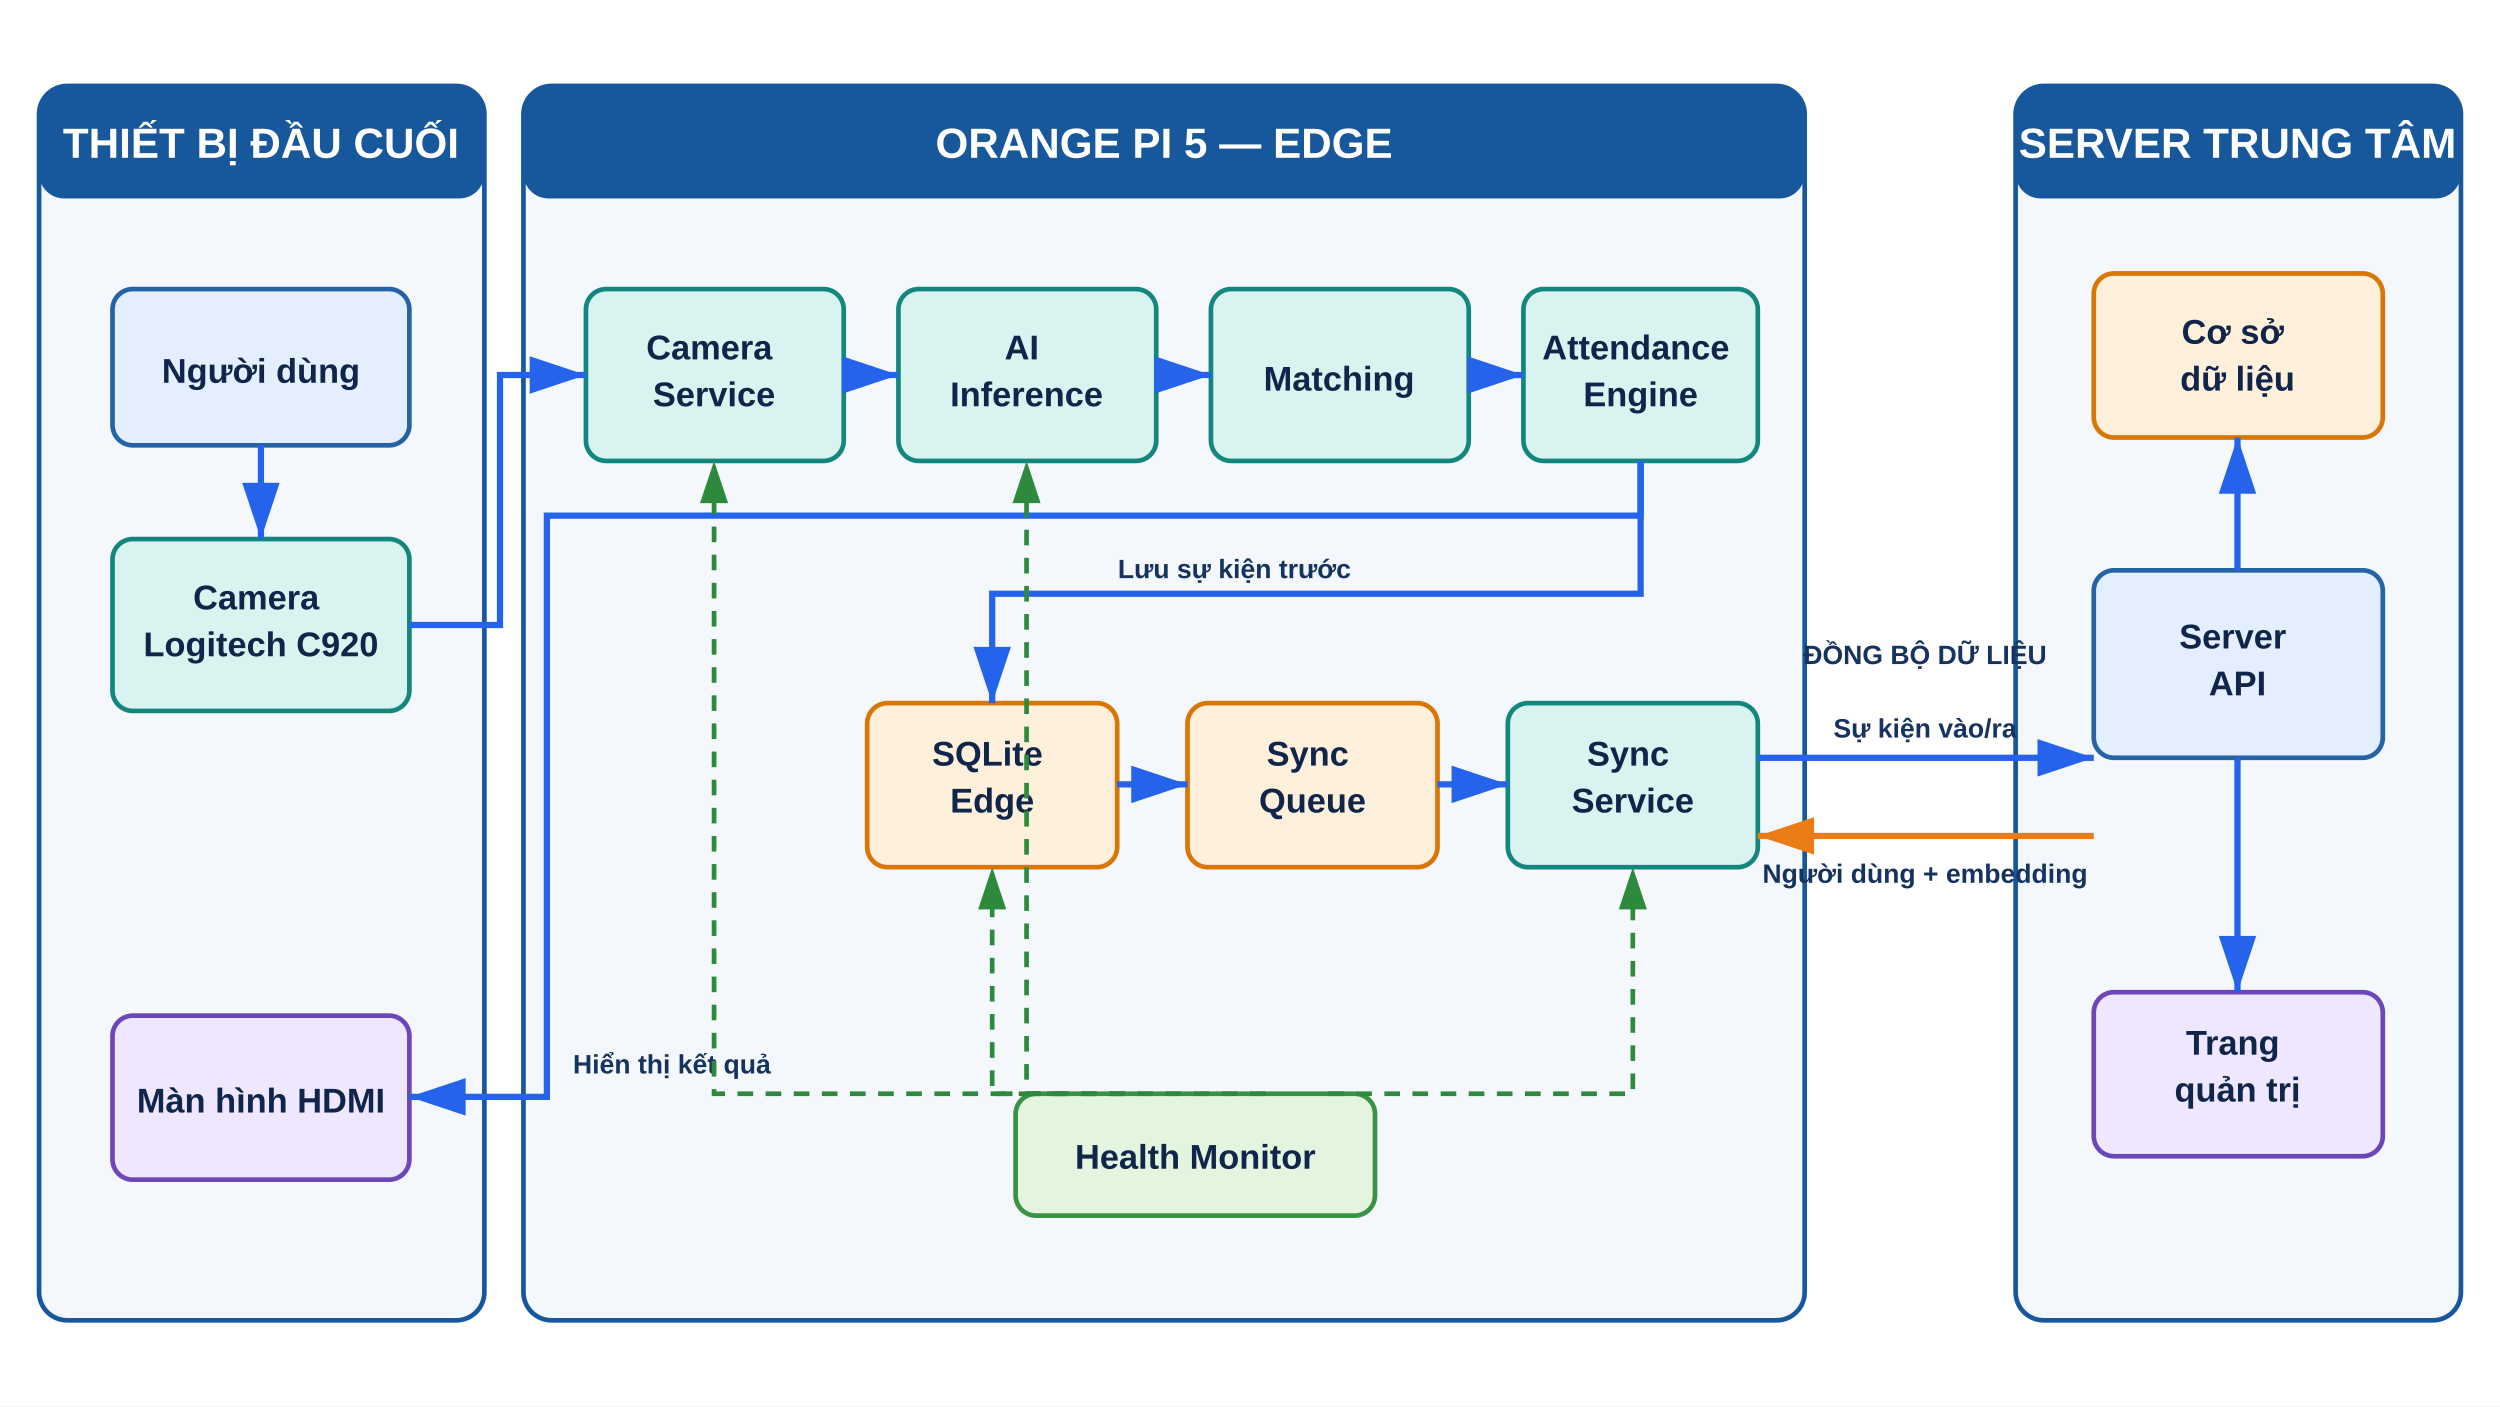
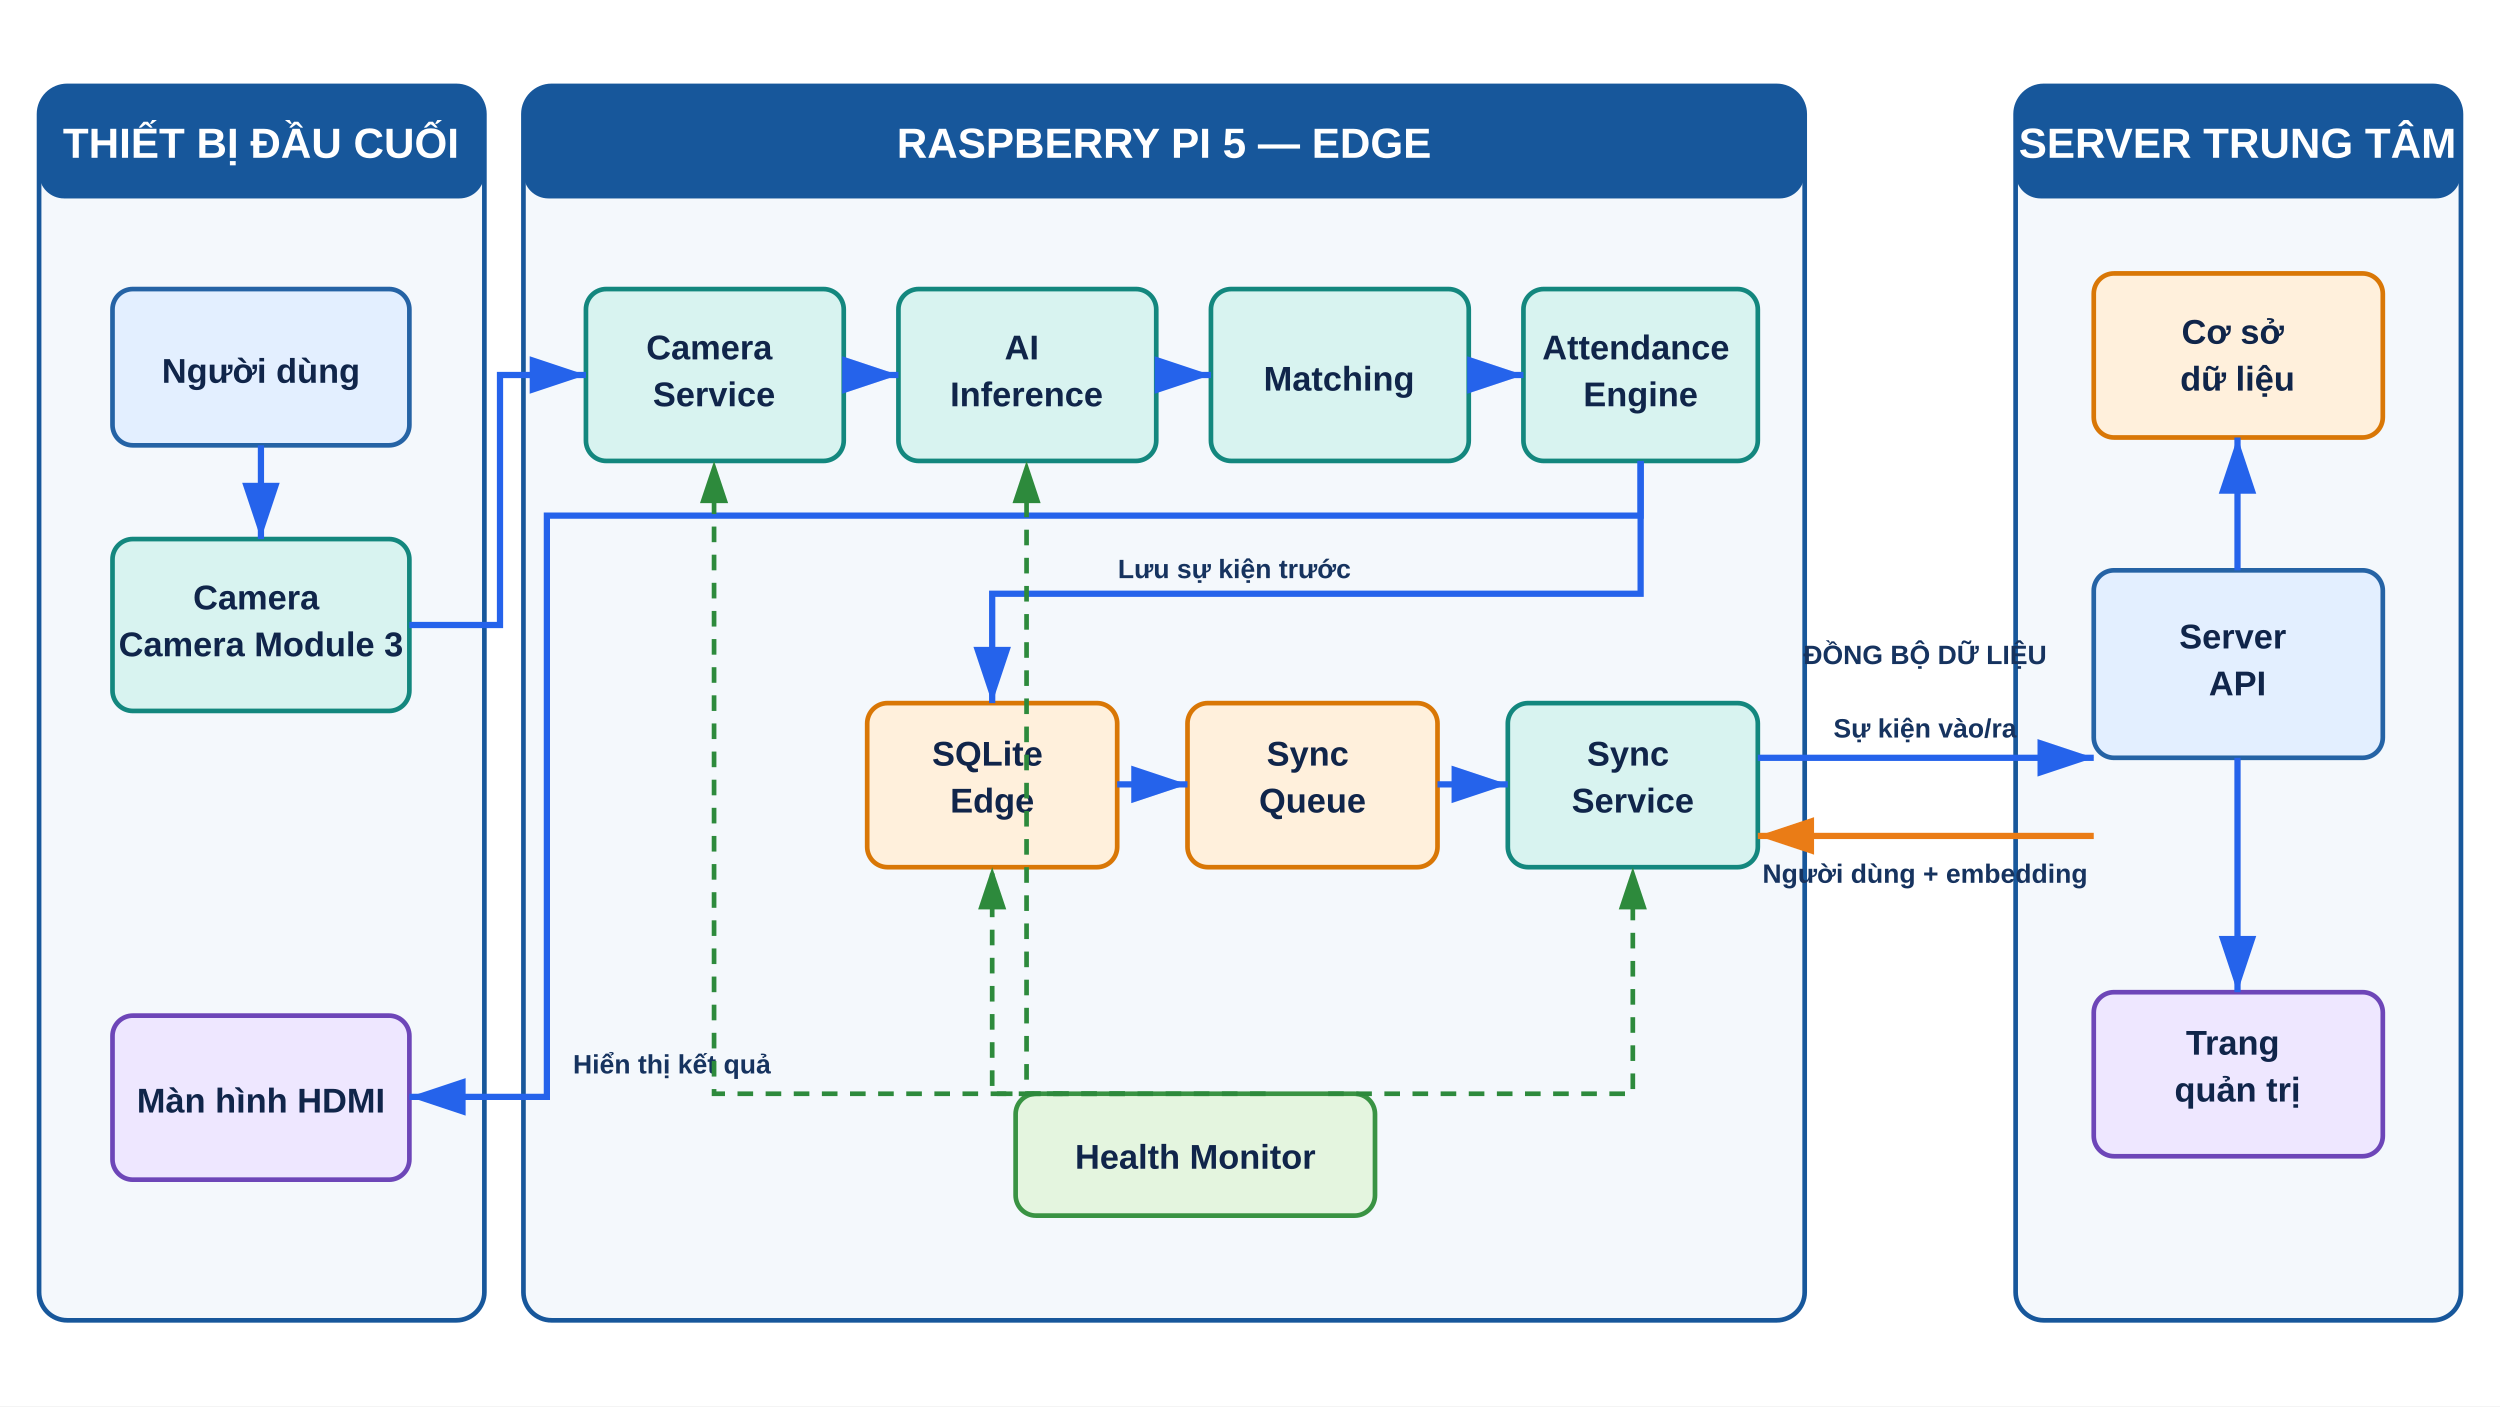
<svg xmlns="http://www.w3.org/2000/svg" width="1600" height="900" viewBox="0 0 1600 900">
  <defs>
    <marker id="arrow" markerWidth="10" markerHeight="10" refX="9" refY="3" orient="auto" markerUnits="strokeWidth">
      <path d="M0,0 L0,6 L9,3 z" fill="#2563eb" />
    </marker>
    <marker id="arrowOrange" markerWidth="10" markerHeight="10" refX="9" refY="3" orient="auto" markerUnits="strokeWidth">
      <path d="M0,0 L0,6 L9,3 z" fill="#ea7c16" />
    </marker>
    <marker id="arrowGreen" markerWidth="10" markerHeight="10" refX="9" refY="3" orient="auto" markerUnits="strokeWidth">
      <path d="M0,0 L0,6 L9,3 z" fill="#2d8a3c" />
    </marker>
    <style>
      .group{fill:#f4f8fc;stroke:#17579b;stroke-width:3}.head{fill:#17579b}.title{font:700 27px Arial;fill:#fff}.box{fill:#d8f3f0;stroke:#13877e;stroke-width:3}.store{fill:#fff0dc;stroke:#d97706;stroke-width:3}.server{fill:#e3efff;stroke:#2563a5;stroke-width:3}.ui{fill:#eee7ff;stroke:#6d46b8;stroke-width:3}.health{fill:#e4f5df;stroke:#399343;stroke-width:3}.txt{font:700 22px Arial;fill:#10254a;text-anchor:middle}.small{font:600 17px Arial;fill:#16335f;text-anchor:middle}.line{fill:none;stroke:#2563eb;stroke-width:4;marker-end:url(#arrow)}.syncUp{fill:none;stroke:#2563eb;stroke-width:4;marker-end:url(#arrow)}.syncDown{fill:none;stroke:#ea7c16;stroke-width:4;marker-end:url(#arrowOrange)}.monitor{fill:none;stroke:#2d8a3c;stroke-width:3;stroke-dasharray:10 8;marker-end:url(#arrowGreen)}
    </style>
  </defs>
  <rect width="1600" height="900" fill="#fff" />
  <rect class="group" x="25" y="55" width="285" height="790" rx="18" />
  <rect class="head" x="25" y="55" width="285" height="72" rx="16" />
  <text class="title" x="167" y="101" text-anchor="middle">THIẾT BỊ ĐẦU CUỐI</text>
  <rect class="group" x="335" y="55" width="820" height="790" rx="18" />
  <rect class="head" x="335" y="55" width="820" height="72" rx="16" />
-   <text class="title" x="745" y="101" text-anchor="middle">ORANGE PI 5 — EDGE</text>
+   <text class="title" x="745" y="101" text-anchor="middle">RASPBERRY PI 5 — EDGE</text>
  <rect class="group" x="1290" y="55" width="285" height="790" rx="18" />
  <rect class="head" x="1290" y="55" width="285" height="72" rx="16" />
  <text class="title" x="1432" y="101" text-anchor="middle">SERVER TRUNG TÂM</text>
  <rect class="server" x="72" y="185" width="190" height="100" rx="13" />
  <text class="txt" x="167" y="245">Người dùng</text>
  <rect class="box" x="72" y="345" width="190" height="110" rx="13" />
  <text class="txt" x="167" y="390">
    <tspan x="167">Camera</tspan>
-     <tspan x="167" dy="30">Logitech C920</tspan>
+     <tspan x="167" dy="30">Camera Module 3</tspan>
  </text>
  <rect class="ui" x="72" y="650" width="190" height="105" rx="13" />
  <text class="txt" x="167" y="712">Màn hình HDMI</text>
  <path class="line" d="M167 285 V345" />
  <rect class="box" x="375" y="185" width="165" height="110" rx="13" />
  <text class="txt" x="457" y="230">
    <tspan x="457">Camera</tspan>
    <tspan x="457" dy="30">Service</tspan>
  </text>
  <rect class="box" x="575" y="185" width="165" height="110" rx="13" />
  <text class="txt" x="657" y="230">
    <tspan x="657">AI</tspan>
    <tspan x="657" dy="30">Inference</tspan>
  </text>
  <rect class="box" x="775" y="185" width="165" height="110" rx="13" />
  <text class="txt" x="857" y="250">Matching</text>
  <rect class="box" x="975" y="185" width="150" height="110" rx="13" />
  <text class="txt" x="1050" y="230">
    <tspan x="1050">Attendance</tspan>
    <tspan x="1050" dy="30">Engine</tspan>
  </text>
  <path class="line" d="M262 400 H320 V240 H375" />
  <path class="line" d="M540 240 H575" />
  <path class="line" d="M740 240 H775" />
  <path class="line" d="M940 240 H975" />
  <rect class="store" x="555" y="450" width="160" height="105" rx="13" />
  <text class="txt" x="635" y="490">
    <tspan x="635">SQLite</tspan>
    <tspan x="635" dy="30">Edge</tspan>
  </text>
  <rect class="store" x="760" y="450" width="160" height="105" rx="13" />
  <text class="txt" x="840" y="490">
    <tspan x="840">Sync</tspan>
    <tspan x="840" dy="30">Queue</tspan>
  </text>
  <rect class="box" x="965" y="450" width="160" height="105" rx="13" />
  <text class="txt" x="1045" y="490">
    <tspan x="1045">Sync</tspan>
    <tspan x="1045" dy="30">Service</tspan>
  </text>
  <path class="line" d="M1050 295 V380 H635 V450" />
  <text class="small" x="790" y="370">Lưu sự kiện trước</text>
  <path class="line" d="M715 502 H760" />
  <path class="line" d="M920 502 H965" />
  <path class="line" d="M1050 295 V330 H350 V702 H262" />
  <text class="small" x="430" y="687">Hiển thị kết quả</text>
  <rect class="health" x="650" y="700" width="230" height="78" rx="13" />
  <text class="txt" x="765" y="748">Health Monitor</text>
  <path class="monitor" d="M680 700 H457 V295" />
  <path class="monitor" d="M720 700 H657 V295" />
  <path class="monitor" d="M810 700 H635 V555" />
  <path class="monitor" d="M850 700 H1045 V555" />
  <rect class="server" x="1340" y="365" width="185" height="120" rx="13" />
  <text class="txt" x="1432" y="415">
    <tspan x="1432">Server</tspan>
    <tspan x="1432" dy="30">API</tspan>
  </text>
  <rect class="store" x="1340" y="175" width="185" height="105" rx="13" />
  <text class="txt" x="1432" y="220">
    <tspan x="1432">Cơ sở</tspan>
    <tspan x="1432" dy="30">dữ liệu</tspan>
  </text>
  <rect class="ui" x="1340" y="635" width="185" height="105" rx="13" />
  <text class="txt" x="1432" y="675">
    <tspan x="1432">Trang</tspan>
    <tspan x="1432" dy="30">quản trị</tspan>
  </text>
  <path class="line" d="M1432 365 V280" />
  <path class="line" d="M1432 485 V635" />
  <path class="syncUp" d="M1125 485 H1340" />
  <text class="small" x="1232" y="472">Sự kiện vào/ra</text>
  <path class="syncDown" d="M1340 535 H1125" />
  <text class="small" x="1232" y="565">Người dùng + embedding</text>
  <text class="small" x="1232" y="425">ĐỒNG BỘ DỮ LIỆU</text>
</svg>
